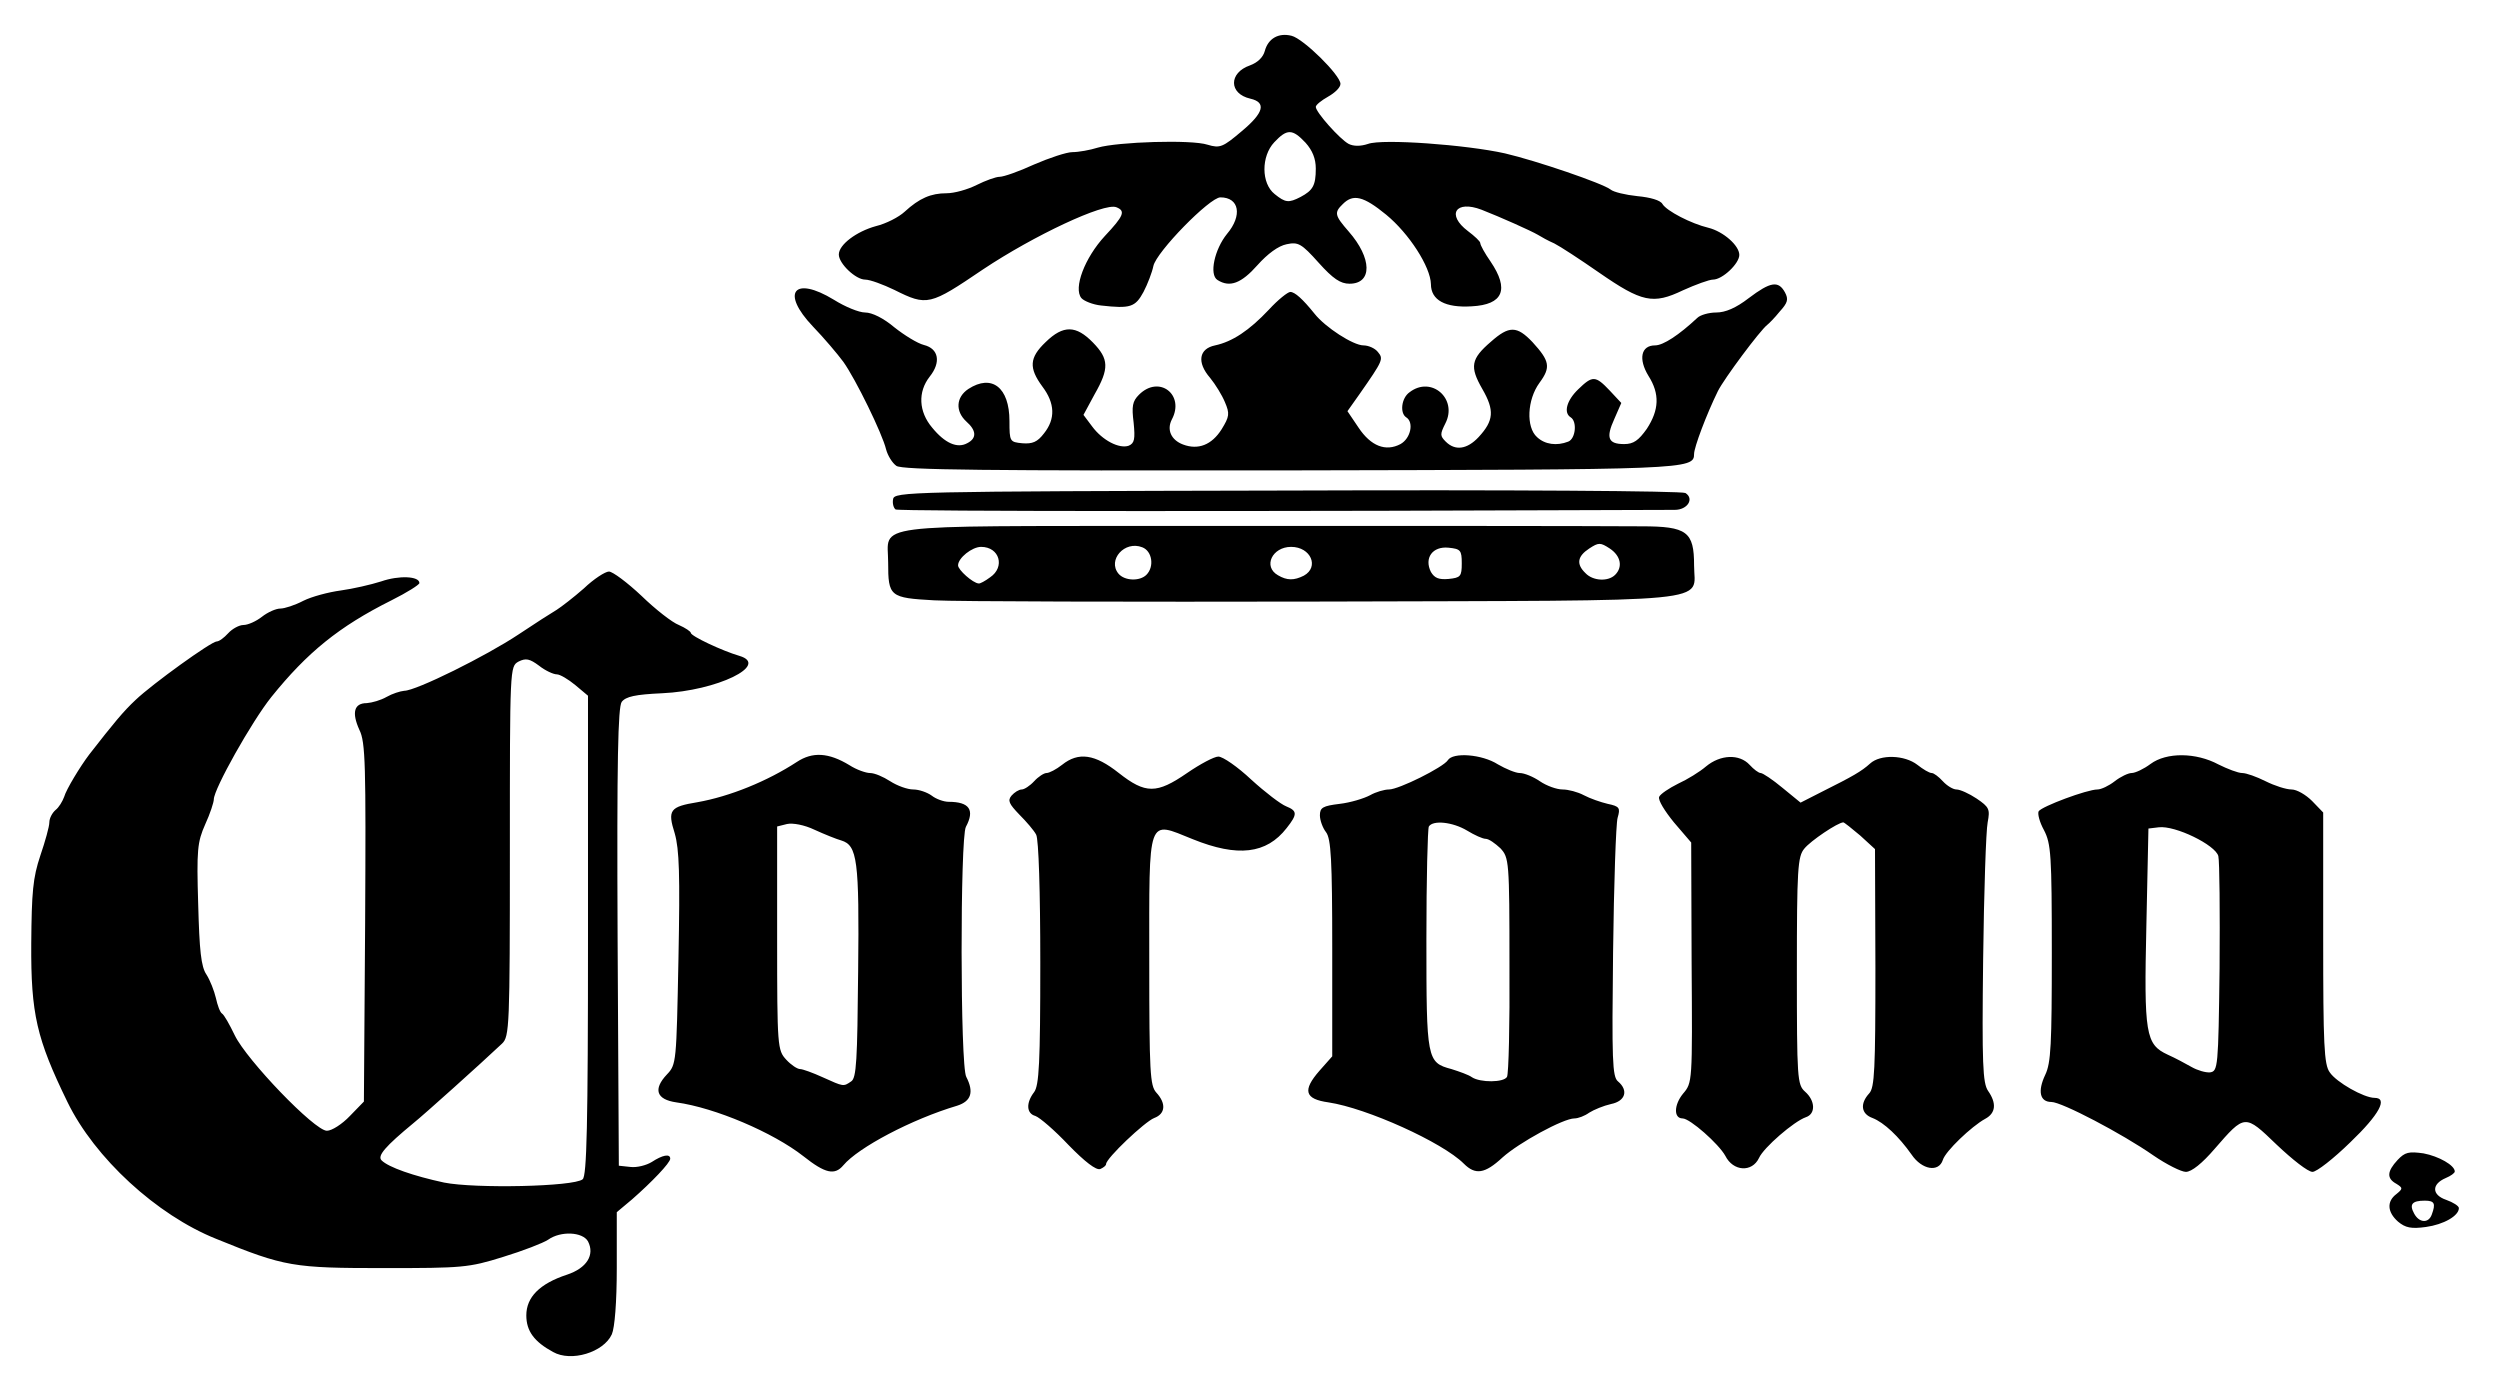
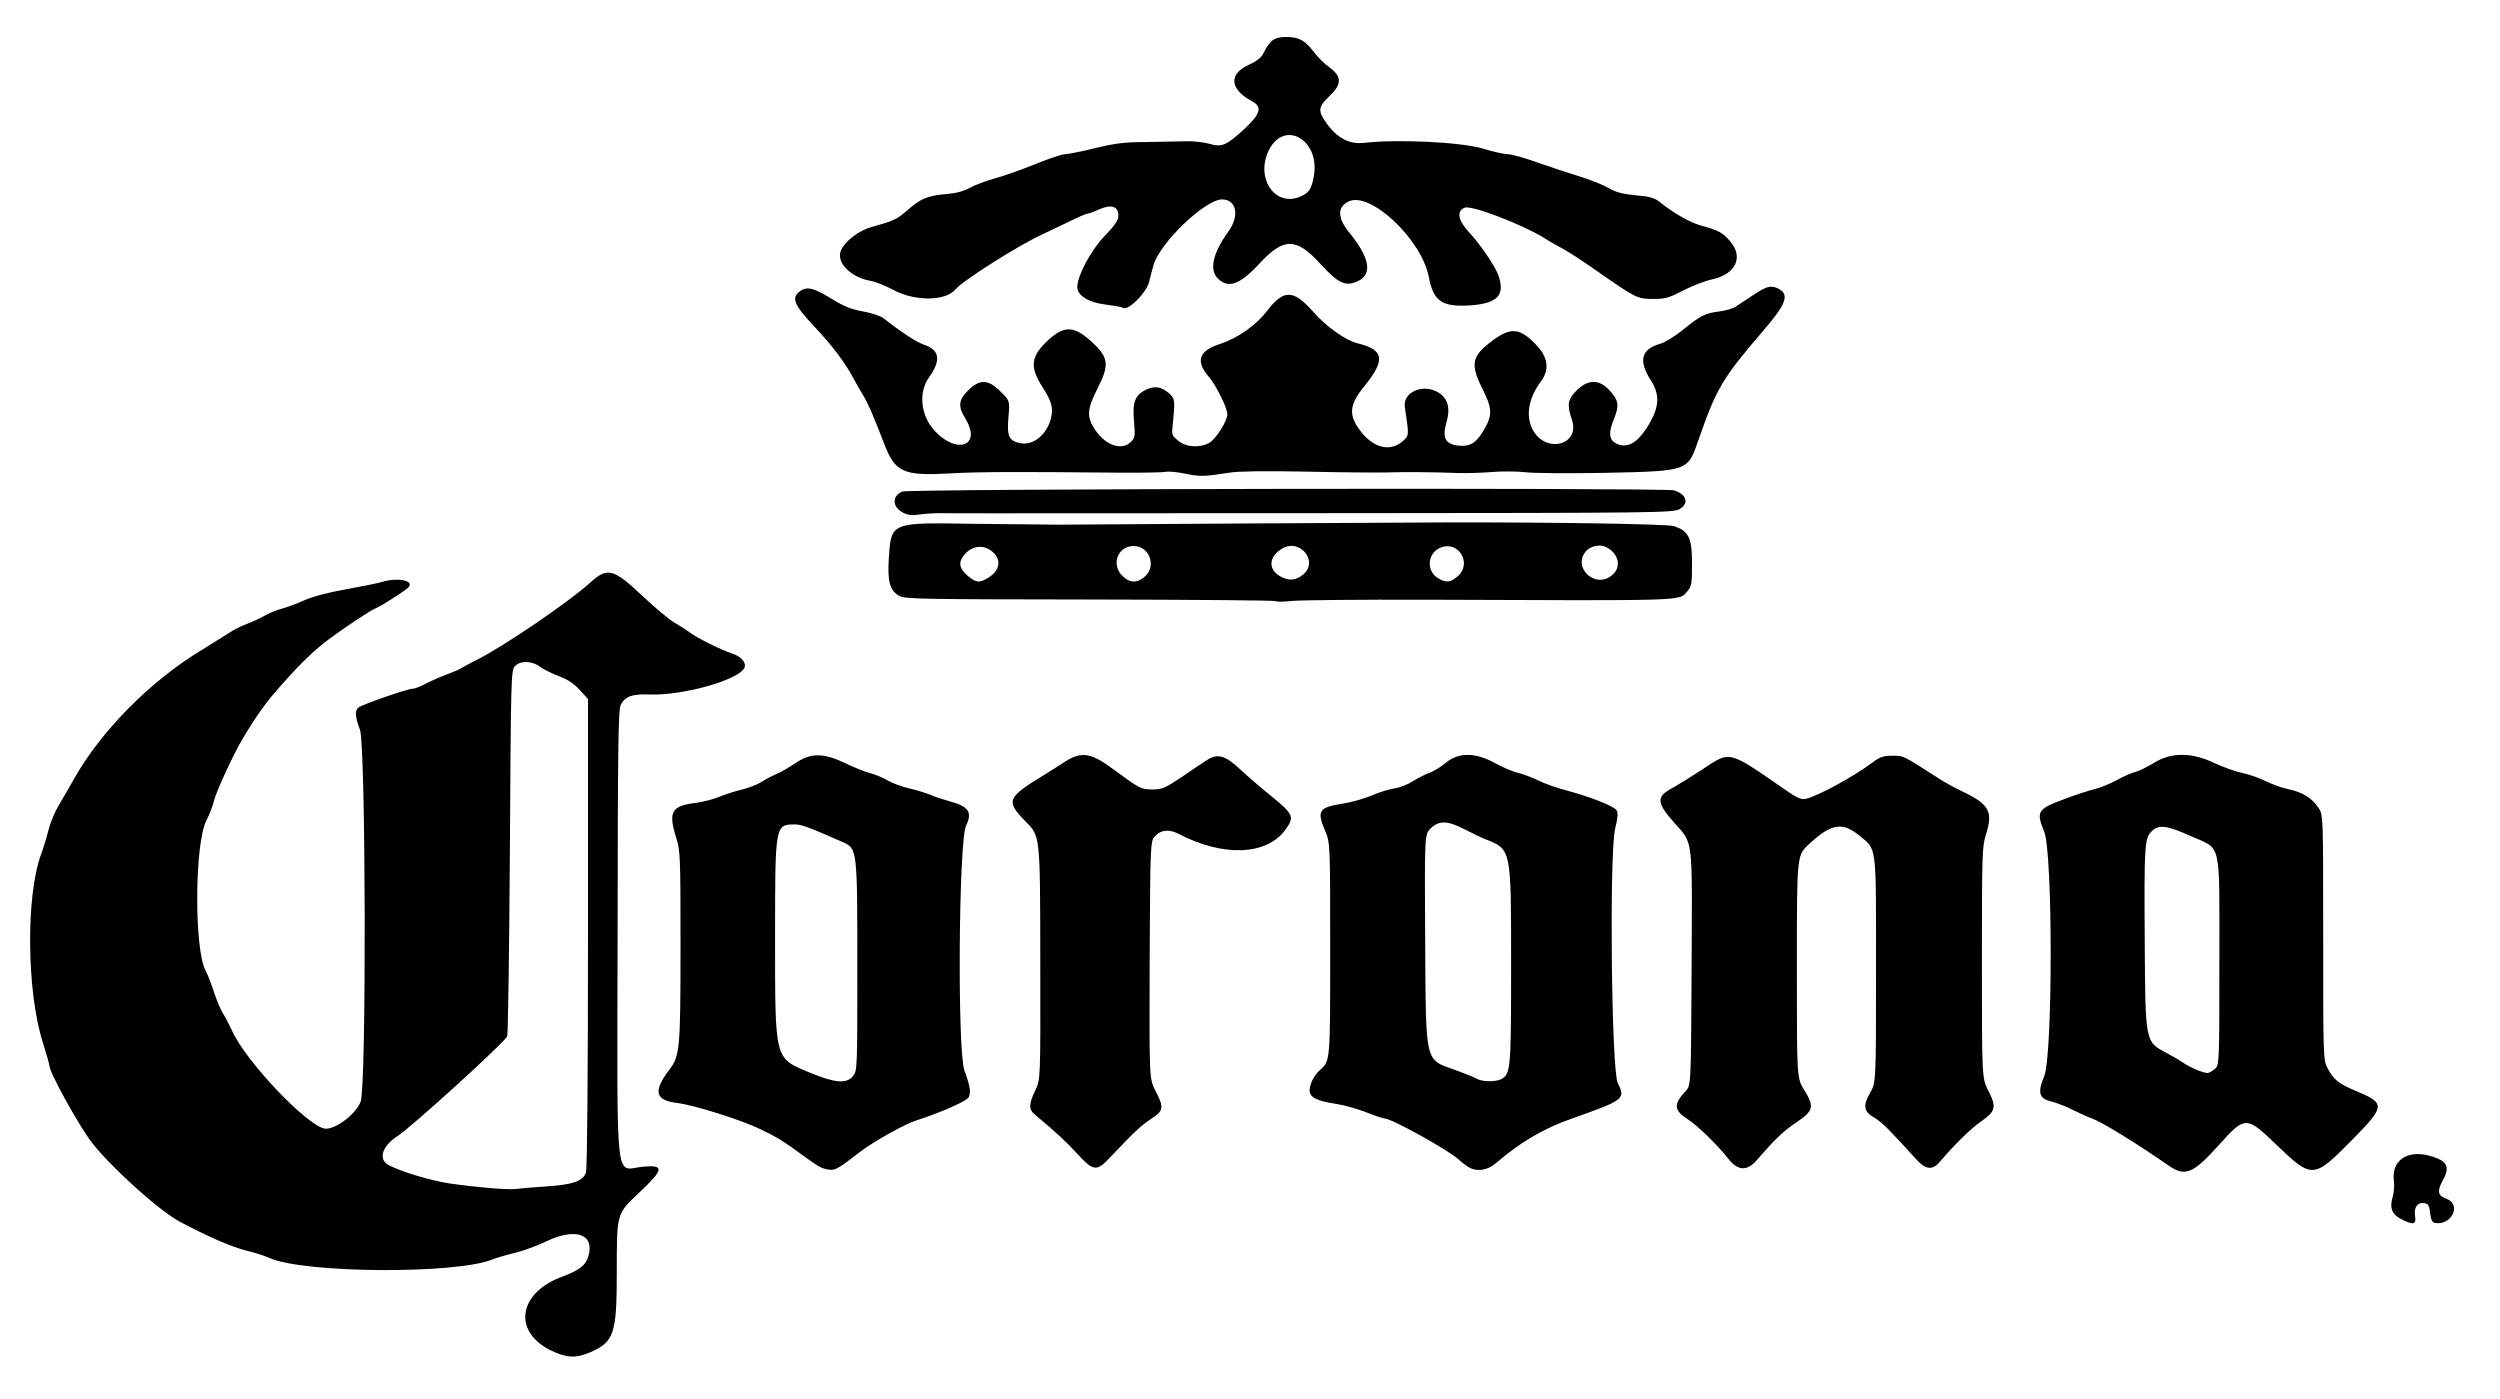
- <svg xmlns="http://www.w3.org/2000/svg" viewBox="0 0 608 340">
-   <path fill="currentColor" fill-rule="evenodd" d="M134.5,328.8C129.9,326.3 128.0,323.7 128.0,319.9C128.0,315.5 131.2,312.2 137.9,310.0C142.7,308.4 144.7,305.2 143.0,301.9C141.7,299.6 136.4,299.3 133.3,301.5C132.1,302.3 127.2,304.2 122.3,305.7C114.0,308.3 112.4,308.4 93.5,308.4C71.3,308.4 69.3,308.1 52.6,301.3C38.1,295.5 23.0,281.6 16.4,268.0C8.9,252.6 7.5,246.6 7.6,229.5C7.7,216.9 8.0,213.5 9.8,208.1C11.0,204.6 12.0,201.0 12.0,200.0C12.0,199.0 12.7,197.7 13.5,197.0C14.3,196.4 15.2,194.9 15.6,193.8C16.1,192.0 19.5,186.4 21.7,183.5C27.7,175.8 30.0,173.0 33.0,170.2C37.1,166.3 51.4,156.0 52.7,156.0C53.3,156.0 54.5,155.1 55.5,154.0C56.5,152.9 58.2,152.0 59.2,152.0C60.3,152.0 62.3,151.1 63.7,150.0C65.1,148.9 67.1,148.0 68.2,148.0C69.2,148.0 71.7,147.2 73.8,146.1C75.8,145.1 79.9,144.0 82.9,143.6C85.8,143.2 90.2,142.2 92.7,141.4C97.0,139.9 102.0,140.1 102.0,141.8C102.0,142.2 99.0,144.1 95.2,146.0C82.4,152.4 74.7,158.7 66.0,169.5C61.2,175.5 52.0,191.9 52.0,194.4C52.0,195.1 51.1,197.9 49.9,200.5C48.0,204.8 47.8,206.7 48.2,219.9C48.5,231.2 48.9,235.1 50.2,237.0C51.1,238.4 52.1,241.0 52.5,242.7C52.9,244.5 53.5,246.2 54.0,246.5C54.5,246.8 55.8,249.1 57.1,251.8C60.0,257.8 76.5,275.0 79.5,275.0C80.7,275.0 83.2,273.4 85.1,271.4L88.5,267.9L88.8,224.4C89.0,185.8 88.9,180.5 87.4,177.5C85.5,173.3 86.1,171.0 89.2,171.0C90.5,170.9 92.6,170.3 94.0,169.5C95.4,168.7 97.3,168.1 98.3,168.0C101.2,168.0 118.3,159.5 126.1,154.3C130.0,151.7 134.2,149.0 135.4,148.3C136.5,147.6 139.5,145.3 142.0,143.1C144.4,140.8 147.2,139.0 148.1,139.0C149.0,139.0 152.6,141.7 156.0,144.9C159.4,148.2 163.5,151.4 165.1,152.0C166.7,152.7 168.0,153.6 168.0,153.9C168.0,154.7 175.7,158.3 179.8,159.5C187.3,161.7 174.4,168.0 161.0,168.6C154.5,168.9 152.2,169.4 151.2,170.7C150.3,172.0 150.0,184.6 150.2,228.0L150.5,283.5L153.3,283.8C154.9,284.0 157.2,283.4 158.5,282.6C161.1,280.9 163.0,280.5 163.0,281.8C163.0,282.8 158.5,287.5 153.7,291.7L150.0,294.8L150.0,308.4C150.0,316.7 149.5,322.9 148.8,324.5C146.8,328.9 138.9,331.3 134.5,328.8ZM583.2,297.1C580.6,294.8 580.4,292.2 582.8,290.4C584.4,289.1 584.4,288.9 582.8,287.9C580.4,286.6 580.5,284.9 583.1,282.1C584.9,280.2 585.8,280.0 589.4,280.5C593.1,281.2 597.0,283.4 597.0,284.9C597.0,285.3 596.0,286.0 594.8,286.5C591.3,288.0 591.4,290.6 594.9,291.8C596.6,292.4 598.0,293.3 598.0,293.8C598.0,295.7 594.3,297.8 590.0,298.4C586.4,298.9 585.0,298.6 583.2,297.1ZM591.4,295.4C592.4,292.7 592.1,292.0 589.7,292.0C586.6,292.0 585.9,292.9 587.1,295.1C588.3,297.4 590.6,297.6 591.4,295.4ZM141.7,286.8C142.7,286.0 143.0,274.0 143.0,227.5L143.0,169.2L139.9,166.6C138.2,165.2 136.2,164.0 135.4,164.0C134.6,164.0 132.6,163.1 131.1,161.9C128.8,160.2 127.9,160.0 126.1,160.9C124.0,162.1 124.0,162.2 124.0,207.0C124.0,249.6 123.9,252.1 122.1,253.8C116.8,258.8 103.1,271.1 100.6,273.1C93.7,278.8 91.7,281.1 92.8,282.2C94.5,283.9 100.6,286.0 108.0,287.6C115.5,289.1 139.6,288.6 141.7,286.8ZM195.4,281.2C188.0,275.4 173.9,269.4 164.5,268.1C159.6,267.4 158.8,264.9 162.2,261.3C164.5,258.9 164.5,258.4 165.0,233.2C165.4,212.6 165.2,206.6 164.1,202.7C162.3,197.0 162.9,196.2 169.6,195.1C177.5,193.7 186.6,190.0 193.8,185.3C197.6,182.8 201.5,183.0 206.6,186.1C208.3,187.2 210.6,188.0 211.6,188.0C212.7,188.0 214.8,188.9 216.5,190.0C218.2,191.1 220.7,192.0 222.1,192.0C223.5,192.0 225.5,192.7 226.6,193.5C227.6,194.3 229.5,195.0 230.7,195.0C235.8,195.0 237.1,197.0 234.9,201.1C233.5,203.8 233.5,259.3 235.0,261.9C236.9,265.6 236.2,267.8 232.8,268.9C221.7,272.2 208.7,279.1 205.1,283.4C203.0,285.9 200.7,285.4 195.4,281.2ZM259.9,278.5C256.5,274.9 252.9,271.8 251.8,271.4C249.6,270.8 249.5,268.2 251.5,265.6C252.7,264.0 253.0,258.5 253.0,234.2C253.0,216.8 252.6,204.1 252.0,203.0C251.5,202.0 249.6,199.8 247.9,198.1C245.4,195.5 245.0,194.7 246.0,193.5C246.7,192.7 247.8,192.0 248.5,192.0C249.1,192.0 250.5,191.1 251.5,190.0C252.5,188.9 253.9,188.0 254.5,188.0C255.2,188.0 256.9,187.1 258.3,186.0C262.3,182.8 266.3,183.4 272.1,188.0C278.6,193.1 281.3,193.1 288.7,188.0C291.9,185.8 295.3,184.0 296.3,184.0C297.4,184.0 301.0,186.5 304.3,189.6C307.7,192.7 311.5,195.6 312.8,196.1C315.5,197.2 315.6,198.0 312.9,201.4C308.0,207.7 301.0,208.5 290.1,204.1C278.9,199.6 279.5,198.0 279.5,233.8C279.5,261.0 279.7,264.0 281.2,265.7C283.7,268.4 283.4,270.9 280.7,271.9C278.4,272.8 269.0,281.7 269.0,283.1C269.0,283.5 268.3,284.0 267.6,284.3C266.6,284.7 263.8,282.5 259.9,278.5ZM356.0,283.0C350.8,277.8 332.4,269.5 323.1,268.1C317.3,267.3 316.7,265.2 320.9,260.4L324.0,256.9L324.0,230.7C324.0,209.1 323.7,204.0 322.5,202.4C321.7,201.4 321.0,199.5 321.0,198.3C321.0,196.4 321.7,196.0 325.8,195.5C328.4,195.2 331.7,194.2 333.2,193.4C334.6,192.6 336.7,192.0 337.8,192.0C340.2,192.0 351.0,186.6 352.1,184.9C353.3,182.9 360.4,183.4 364.3,185.9C366.2,187.0 368.6,188.0 369.6,188.0C370.7,188.0 372.9,188.9 374.5,190.0C376.1,191.1 378.6,192.0 380.0,192.0C381.4,192.0 383.7,192.6 385.2,193.4C386.7,194.2 389.3,195.1 391.0,195.5C393.9,196.1 394.1,196.5 393.4,198.9C393.0,200.3 392.5,215.0 392.3,231.6C392.0,257.7 392.1,261.9 393.5,263.0C396.1,265.2 395.3,267.8 391.8,268.5C390.0,268.9 387.6,269.9 386.5,270.6C385.4,271.4 383.8,272.0 382.9,272.0C380.2,272.0 369.4,277.9 365.4,281.5C361.1,285.5 358.8,285.8 356.0,283.0ZM523.7,281.0C516.1,275.7 501.4,268.0 498.9,268.0C496.1,268.0 495.5,265.4 497.4,261.4C498.8,258.5 499.0,254.0 499.0,231.7C499.0,207.8 498.8,205.2 497.1,201.9C496.0,199.9 495.5,197.9 495.8,197.3C496.6,196.1 507.6,192.0 510.1,192.0C511.0,192.0 512.9,191.1 514.3,190.0C515.7,188.9 517.6,188.0 518.4,188.0C519.3,188.0 521.4,187.0 523.0,185.8C526.9,182.9 534.1,183.0 539.5,185.9C541.7,187.0 544.3,188.0 545.3,188.0C546.3,188.0 548.8,188.9 551.0,190.0C553.2,191.1 556.0,192.0 557.3,192.0C558.6,192.0 560.8,193.3 562.3,194.8L565.0,197.6L565.0,228.1C565.0,254.1 565.2,258.9 566.6,260.8C568.2,263.2 574.9,267.0 577.5,267.0C580.8,267.0 578.7,271.0 571.6,277.8C567.5,281.8 563.4,285.0 562.4,285.0C561.3,285.0 557.5,282.0 553.7,278.4C545.9,270.9 546.0,270.9 538.6,279.4C535.6,282.9 533.0,285.0 531.6,285.0C530.5,285.0 526.9,283.2 523.7,281.0ZM419.6,281.1C418.0,278.2 411.0,272.0 409.2,272.0C407.0,272.0 407.1,268.7 409.3,266.0C411.6,263.3 411.6,263.3 411.4,234.1L411.3,204.9L407.1,200.0C404.9,197.3 403.2,194.6 403.5,193.8C403.8,193.1 405.9,191.7 408.1,190.6C410.3,189.6 413.4,187.7 414.9,186.4C418.4,183.5 423.0,183.3 425.5,186.0C426.5,187.1 427.7,188.0 428.2,188.0C428.7,188.0 431.1,189.6 433.5,191.6L437.9,195.2L443.2,192.5C450.6,188.8 452.7,187.6 454.8,185.7C457.3,183.4 463.2,183.6 466.3,186.0C467.7,187.1 469.2,188.0 469.8,188.0C470.3,188.0 471.5,188.9 472.5,190.0C473.5,191.1 475.0,192.0 475.8,192.0C476.7,192.0 478.9,193.0 480.7,194.2C483.8,196.3 484.0,196.8 483.4,200.0C483.0,201.9 482.5,216.9 482.3,233.3C482.0,258.8 482.2,263.4 483.5,265.3C485.6,268.3 485.4,270.7 482.8,272.1C479.5,273.9 473.1,280.0 472.5,282.1C471.5,285.2 467.4,284.5 464.9,280.8C461.8,276.4 458.2,273.0 455.4,271.9C452.6,270.9 452.3,268.4 454.6,265.9C455.9,264.5 456.1,260.1 456.1,235.4L456.0,206.5L452.4,203.2C450.4,201.5 448.5,200.0 448.3,200.0C447.0,200.0 440.3,204.5 438.8,206.4C437.2,208.3 437.0,211.4 437.0,236.1C437.0,262.4 437.1,263.8 439.0,265.5C441.5,267.7 441.6,270.9 439.2,271.7C436.3,272.7 428.9,279.1 427.8,281.6C426.1,285.2 421.5,284.9 419.6,281.1ZM207.0,263.0C208.3,262.2 208.5,257.9 208.7,236.3C209.0,209.1 208.5,205.6 204.6,204.4C203.5,204.1 200.5,202.9 198.1,201.8C195.6,200.6 192.8,200.1 191.4,200.4L189.0,201.0L189.0,228.2C189.0,254.7 189.1,255.4 191.2,257.7C192.4,259.0 193.9,260.0 194.6,260.0C195.2,260.0 197.7,260.9 200.1,262.0C205.2,264.3 205.1,264.3 207.0,263.0ZM366.5,261.9C366.9,261.3 367.2,249.1 367.1,234.8C367.1,209.3 367.0,208.6 364.9,206.3C363.6,205.1 362.1,204.0 361.3,204.0C360.6,204.0 358.6,203.1 356.8,202.0C353.3,199.9 348.5,199.4 347.5,201.0C347.2,201.5 346.9,213.9 346.9,228.4C346.9,257.7 347.0,258.4 353.0,260.0C354.9,260.6 357.2,261.4 358.0,262.0C360.0,263.3 365.7,263.3 366.5,261.9ZM539.8,235.5C539.9,221.8 539.8,209.5 539.5,208.2C538.8,205.5 529.0,200.7 525.0,201.2L522.5,201.5L522.0,225.0C521.4,251.5 521.8,254.0 527.2,256.5C529.0,257.3 531.6,258.7 533.0,259.5C534.4,260.3 536.4,260.9 537.5,260.8C539.4,260.5 539.5,259.6 539.8,235.5ZM227.2,146.0C216.4,145.4 216.0,145.1 216.0,136.8C216.0,127.2 210.0,128.0 284.8,127.9C349.2,127.9 381.8,127.9 399.2,128.0C410.3,128.0 412.0,129.3 412.0,137.5C412.0,146.8 419.5,146.0 321.9,146.3C274.9,146.4 232.3,146.3 227.2,146.0ZM240.8,140.4C244.5,137.9 243.1,133.0 238.6,133.0C236.4,133.0 233.0,135.7 233.0,137.5C233.0,138.6 236.6,141.8 238.0,141.9C238.3,142.0 239.6,141.3 240.8,140.4ZM278.8,139.8C280.8,137.8 280.2,134.0 277.8,133.1C273.5,131.4 269.3,136.2 272.0,139.5C273.5,141.3 277.2,141.4 278.8,139.8ZM317.1,140.0C320.9,137.9 318.8,133.0 314.0,133.0C309.4,133.0 307.1,137.8 310.8,139.9C313.0,141.2 314.7,141.2 317.1,140.0ZM355.5,137.0C355.5,133.8 355.2,133.5 352.3,133.2C348.4,132.8 346.3,135.7 348.0,139.1C348.9,140.6 349.9,141.0 352.3,140.8C355.2,140.5 355.5,140.2 355.5,137.0ZM392.8,139.8C394.7,137.9 394.2,135.2 391.5,133.4C389.2,131.9 388.8,131.9 386.5,133.4C383.6,135.3 383.3,137.2 385.6,139.4C387.4,141.3 391.1,141.5 392.8,139.8ZM217.8,123.9C217.3,123.5 217.0,122.4 217.2,121.4C217.5,119.6 220.5,119.5 313.0,119.3C367.3,119.1 409.1,119.4 409.9,119.9C412.1,121.3 410.4,124.0 407.3,124.0C310.0,124.4 218.6,124.4 217.8,123.9ZM218.0,113.3C217.0,112.6 215.9,110.8 215.5,109.3C214.6,105.5 208.1,92.2 205.1,88.0C203.7,86.1 200.4,82.2 197.7,79.4C189.8,71.1 193.1,67.0 202.8,72.9C205.5,74.6 208.9,76.0 210.4,76.0C212.1,76.0 214.9,77.4 217.5,79.6C219.9,81.5 223.1,83.5 224.7,83.9C228.3,84.8 228.9,88.1 226.1,91.6C223.2,95.3 223.4,100.1 226.7,104.0C229.8,107.8 232.8,109.1 235.2,107.8C237.6,106.6 237.5,104.7 235.0,102.5C232.3,100.0 232.5,96.6 235.5,94.6C241.2,90.9 245.5,94.2 245.5,102.4C245.5,107.4 245.6,107.5 248.6,107.8C251.1,108.0 252.3,107.5 253.9,105.4C256.7,101.9 256.6,98.1 253.5,94.0C250.2,89.5 250.3,87.0 254.3,83.2C258.6,79.0 261.7,79.1 265.8,83.3C269.7,87.3 269.8,89.6 266.2,95.9L263.5,100.9L265.6,103.7C268.1,107.1 272.2,109.2 274.5,108.4C275.9,107.8 276.1,106.8 275.7,102.8C275.2,98.8 275.4,97.6 277.0,96.0C281.9,91.1 288.2,96.0 285.0,102.0C283.7,104.5 284.8,107.0 287.7,108.1C291.4,109.5 294.7,108.2 297.1,104.4C299.0,101.3 299.1,100.6 297.9,97.8C297.2,96.1 295.6,93.5 294.3,91.9C291.0,88.1 291.6,84.8 295.5,84.0C299.7,83.1 303.8,80.4 308.6,75.3C310.8,72.9 313.2,71.0 313.8,71.0C314.9,71.0 316.8,72.7 319.7,76.3C322.3,79.6 329.1,84.0 331.6,84.0C332.8,84.0 334.4,84.7 335.1,85.6C336.5,87.3 336.4,87.6 330.6,95.9L327.7,100.0L330.4,104.0C333.4,108.5 337.0,109.9 340.6,108.0C343.1,106.6 343.9,102.7 342.0,101.5C340.4,100.5 340.8,96.8 342.8,95.4C348.1,91.3 354.6,97.0 351.5,103.0C350.2,105.6 350.2,106.0 351.6,107.4C353.9,109.7 356.8,109.3 359.6,106.3C363.3,102.3 363.5,99.8 360.5,94.6C357.4,89.2 357.7,87.3 362.6,83.1C367.0,79.2 368.9,79.2 372.7,83.2C376.9,87.8 377.2,89.3 374.4,93.1C371.4,97.2 371.1,103.9 373.8,106.3C375.7,108.1 378.6,108.5 381.4,107.4C383.2,106.7 383.6,102.5 382.0,101.5C380.2,100.4 381.0,97.4 383.8,94.7C387.3,91.3 388.0,91.3 391.5,95.0L394.3,98.0L392.6,101.9C390.5,106.5 391.1,108.0 395.0,108.0C397.3,108.0 398.5,107.1 400.5,104.3C403.5,99.7 403.7,95.8 400.9,91.4C398.4,87.3 399.1,84.0 402.5,84.0C404.5,84.0 408.3,81.5 412.8,77.3C413.5,76.6 415.6,76.0 417.4,76.0C419.6,76.0 422.2,74.9 425.3,72.5C430.6,68.5 432.5,68.2 434.1,71.1C435.0,72.8 434.8,73.6 432.8,75.8C431.6,77.3 430.2,78.7 429.8,79.0C428.0,80.4 419.3,92.1 417.8,95.1C415.0,100.8 412.0,108.8 412.0,110.4C412.0,114.2 410.3,114.2 313.7,114.4C239.7,114.5 219.4,114.3 218.0,113.3ZM267.8,74.3C265.8,74.1 263.6,73.2 263.0,72.5C261.0,70.1 263.8,62.7 268.7,57.4C273.3,52.5 273.8,51.3 271.5,50.4C268.6,49.2 251.4,57.3 239.1,65.5C226.1,74.3 225.5,74.5 217.5,70.5C214.8,69.2 211.6,68.0 210.4,68.0C208.1,68.0 204.0,64.1 204.0,61.9C204.0,59.5 208.3,56.3 213.0,55.0C215.5,54.4 218.6,52.8 220.0,51.5C223.6,48.2 226.4,47.0 230.2,47.0C232.1,47.0 235.3,46.1 237.5,45.0C239.7,43.9 242.2,43.0 243.1,43.0C244.1,43.0 247.8,41.7 251.5,40.0C255.2,38.4 259.4,37.0 260.8,37.0C262.3,37.0 265.1,36.5 267.0,35.9C271.8,34.5 289.8,33.9 293.7,35.2C296.7,36.1 297.4,35.8 302.0,31.9C307.4,27.4 308.0,24.9 304.1,24.0C298.8,22.8 298.8,17.7 304.0,15.9C305.9,15.2 307.2,13.9 307.6,12.4C308.4,9.4 310.9,7.9 314.1,8.7C317.0,9.4 326.0,18.3 326.0,20.4C326.0,21.3 324.6,22.6 323.0,23.5C321.4,24.4 320.0,25.5 320.0,26.0C320.0,27.3 325.9,33.9 328.0,35.0C329.2,35.6 330.9,35.6 332.7,35.0C336.2,33.7 356.6,35.2 366.0,37.3C373.7,39.1 389.8,44.6 391.7,46.1C392.4,46.7 395.3,47.4 398.2,47.7C401.4,48.0 403.8,48.7 404.3,49.6C405.3,51.3 411.3,54.4 415.5,55.4C419.1,56.3 423.0,59.7 423.0,62.0C423.0,64.1 418.9,68.0 416.6,68.0C415.7,68.0 412.4,69.2 409.3,70.6C402.0,74.1 399.3,73.5 388.9,66.3C384.3,63.1 379.4,59.9 378.0,59.2C376.6,58.6 374.8,57.6 374.0,57.1C372.3,56.1 364.9,52.8 360.3,51.0C354.0,48.6 351.7,52.2 357.0,56.2C358.6,57.4 360.0,58.7 360.0,59.1C360.0,59.6 361.1,61.6 362.5,63.6C367.1,70.4 365.6,74.1 357.9,74.5C351.5,74.9 348.0,73.0 348.0,69.1C347.9,64.9 342.7,56.8 337.1,52.2C331.6,47.7 329.1,47.1 326.6,49.6C324.4,51.7 324.6,52.4 328.0,56.3C333.7,62.8 333.8,69.0 328.2,69.0C326.0,69.0 324.2,67.8 320.7,63.9C316.5,59.2 315.7,58.8 312.9,59.4C310.9,59.8 308.3,61.7 305.8,64.5C301.9,68.9 299.1,70.0 296.1,68.1C294.0,66.8 295.4,60.6 298.4,56.9C302.2,52.4 301.4,48.0 296.8,48.0C294.2,48.0 281.2,61.3 280.5,64.7C280.2,66.2 279.1,69.1 278.1,71.0C276.1,74.7 274.9,75.1 267.8,74.3ZM316.3,47.9C319.3,46.3 320.0,45.1 320.0,41.0C320.0,38.6 319.2,36.6 317.5,34.7C314.3,31.3 313.0,31.3 309.9,34.6C306.7,38.0 306.7,44.6 310.0,47.2C312.6,49.3 313.4,49.4 316.3,47.9Z" />
+ <svg xmlns="http://www.w3.org/2000/svg" viewBox="0 0 1216 680">
+   <path fill="currentColor" fill-rule="evenodd" d="M268.5,657.1C249.3,648.1 251.8,629.1 273.1,621.1C281.5,618.0 284.6,615.7 286.0,611.6C289.7,600.4 280.2,596.8 265.5,603.9C261.1,606.0 254.1,608.6 250.0,609.5C245.9,610.5 241.2,611.9 239.5,612.6C221.9,619.8 148.2,619.4 131.1,611.9C128.7,610.8 123.3,609.1 119.1,608.1C112.2,606.3 100.5,601.2 87.4,594.2C77.3,588.8 53.6,567.4 44.5,555.5C38.1,547.1 24.0,521.5 24.0,518.3C24.0,517.6 22.6,512.7 20.9,507.3C13.0,482.7 12.5,436.0 19.9,415.8C21.0,412.9 22.6,407.6 23.5,404.0C24.4,400.4 26.6,395.0 28.4,392.0C30.2,389.0 33.7,383.0 36.1,378.7C49.1,355.6 73.3,331.1 97.9,316.3C102.6,313.4 108.5,309.7 111.0,308.1C113.5,306.4 117.5,304.4 120.0,303.5C122.4,302.6 126.2,300.9 128.5,299.6C130.7,298.3 134.5,296.7 137.0,296.1C139.5,295.4 144.4,293.6 148.0,292.0C152.0,290.2 159.8,288.1 168.5,286.6C176.2,285.2 184.1,283.6 186.0,283.0C194.2,280.6 202.4,282.7 198.2,286.1C195.2,288.6 185.0,295.0 182.5,296.0C180.3,296.8 168.5,304.6 160.0,310.9C153.6,315.6 146.3,322.5 137.4,332.6C129.5,341.4 125.4,347.1 118.2,359.0C113.8,366.3 105.3,384.7 104.1,389.4C103.5,392.1 101.7,396.5 100.3,399.3C94.7,410.4 94.4,461.1 99.9,471.9C101.0,473.9 102.9,478.8 104.1,482.6C105.3,486.4 107.3,491.1 108.5,493.0C109.7,494.9 111.6,498.6 112.8,501.2C119.5,516.4 150.7,549.0 158.5,549.0C163.8,549.0 173.0,541.9 175.4,535.9C178.3,528.8 177.9,362.5 175.1,355.0C172.7,348.6 172.5,345.7 174.4,344.1C176.1,342.7 198.2,335.0 200.7,335.0C201.7,335.0 204.6,333.9 207.2,332.5C209.8,331.1 214.5,329.1 217.7,327.9C220.9,326.7 224.0,325.4 224.5,324.9C225.1,324.5 228.5,322.7 232.0,320.9C244.4,314.8 277.0,292.6 287.2,283.3C295.4,275.8 298.4,276.6 312.1,289.5C318.2,295.3 325.3,301.2 327.8,302.7C330.4,304.2 333.9,306.4 335.6,307.7C339.2,310.4 350.9,316.2 356.2,317.9C360.7,319.4 363.3,322.6 362.0,325.0C358.8,330.9 332.0,338.4 315.9,337.8C307.4,337.5 304.0,338.7 301.9,342.9C300.7,345.0 300.5,364.7 300.4,454.4C300.2,580.8 298.9,568.8 312.6,567.5C323.3,566.5 323.0,568.7 311.0,580.0C299.8,590.6 300.0,589.8 300.0,619.0C300.0,649.0 298.7,652.8 286.7,657.9C280.1,660.7 275.6,660.5 268.5,657.1ZM1167.8,592.9C1163.4,590.6 1162.2,587.5 1163.8,582.2C1164.4,580.1 1164.7,576.7 1164.4,574.5C1162.9,563.2 1172.8,558.1 1185.7,563.5C1190.6,565.6 1191.3,568.5 1188.2,574.1C1185.3,579.4 1185.7,581.6 1190.0,583.1C1197.5,585.8 1192.4,596.4 1184.3,594.8C1183.0,594.6 1182.4,593.3 1182.0,590.0C1181.6,586.2 1181.1,585.4 1179.1,585.2C1175.8,584.7 1174.0,587.3 1174.7,591.6C1175.4,595.7 1173.6,596.0 1167.8,592.9ZM265.5,577.1C278.7,576.2 283.4,574.6 285.0,570.4C285.6,568.8 286.0,524.1 286.0,453.9L286.0,340.0L281.9,335.5C279.0,332.4 276.0,330.4 271.9,328.9C268.7,327.7 264.6,325.7 262.8,324.4C258.7,321.3 253.0,321.2 250.4,324.1C248.6,326.1 248.5,329.5 248.0,414.4C247.7,462.8 247.1,503.2 246.7,504.1C245.0,507.4 200.1,548.3 193.2,552.7C185.7,557.6 183.8,564.0 189.2,566.8C195.7,570.1 209.4,574.2 218.5,575.6C231.6,577.5 247.8,578.9 251.0,578.3C252.3,578.1 258.8,577.5 265.5,577.1ZM1054.9,567.0C1039.0,555.9 1022.4,545.8 1017.5,544.0C1015.9,543.5 1011.8,541.6 1008.5,540.0C1005.2,538.3 1000.6,536.5 998.2,535.9C991.8,534.4 990.9,531.7 994.3,523.5C998.5,513.2 998.5,414.7 994.3,404.5C990.3,394.8 991.0,393.6 1003.5,388.9C1009.0,386.8 1015.7,384.6 1018.5,383.9C1021.2,383.3 1026.2,381.3 1029.5,379.5C1032.8,377.7 1036.8,375.9 1038.5,375.5C1040.1,375.2 1044.1,373.2 1047.4,371.2C1056.1,365.8 1065.9,365.8 1077.2,371.2C1081.5,373.2 1087.4,375.3 1090.4,375.9C1093.4,376.5 1098.5,378.2 1101.7,379.8C1104.9,381.4 1110.1,383.3 1113.2,383.9C1119.9,385.3 1124.6,388.2 1127.7,392.9C1130.0,396.3 1130.0,396.3 1130.0,455.9C1130.0,514.2 1130.0,515.6 1132.1,519.5C1134.9,525.0 1137.6,527.2 1145.6,530.5C1160.3,536.6 1160.3,537.9 1144.8,553.7C1125.1,573.7 1124.9,573.7 1106.8,556.4C1092.7,542.8 1091.9,542.8 1079.4,556.8C1066.7,570.9 1062.9,572.5 1054.9,567.0ZM399.0,567.7C397.6,567.0 394.2,564.7 391.5,562.7C381.3,555.2 378.3,553.3 370.0,549.3C360.8,544.8 337.7,537.5 329.4,536.5C318.6,535.2 317.6,530.8 325.5,520.4C330.7,513.6 331.0,510.4 331.0,460.0C331.0,417.1 330.9,413.8 329.0,407.8C324.9,394.8 326.5,392.0 338.5,390.5C341.8,390.1 347.0,388.8 350.0,387.5C353.0,386.3 358.0,384.7 361.0,384.0C364.0,383.3 368.1,381.7 370.1,380.5C372.1,379.2 375.5,377.4 377.6,376.5C379.8,375.6 383.9,373.2 386.9,371.2C394.3,366.1 400.5,366.1 411.1,371.2C415.2,373.2 420.5,375.3 423.0,376.0C425.5,376.6 429.4,378.2 431.7,379.6C434.0,380.9 438.7,382.7 442.3,383.5C445.8,384.3 450.4,385.7 452.6,386.6C454.7,387.6 459.2,389.0 462.4,389.9C471.2,392.3 473.0,395.1 469.9,401.6C466.3,409.1 465.6,511.2 469.1,520.7C471.9,528.4 472.4,531.4 471.1,533.8C470.2,535.6 457.2,541.3 445.9,544.9C440.1,546.7 425.0,555.2 418.7,560.0C408.2,568.1 406.7,569.0 404.1,569.0C402.7,569.0 400.4,568.4 399.0,567.7ZM714.5,567.8C713.4,567.2 711.1,565.5 709.5,564.0C704.4,559.3 676.8,544.0 673.4,544.0C672.7,544.0 668.7,542.7 664.5,541.0C660.4,539.4 653.7,537.5 649.7,536.9C640.4,535.5 637.0,533.7 637.0,530.4C637.0,527.3 639.1,523.1 642.0,520.5C647.1,515.9 647.0,516.7 647.0,461.5C647.0,409.9 647.0,409.9 644.5,404.0C640.4,394.4 641.5,392.7 653.0,390.9C657.1,390.3 663.4,388.5 667.0,387.0C670.6,385.4 675.6,383.9 678.2,383.5C680.9,383.1 684.9,381.5 687.2,380.0C689.6,378.5 693.2,376.6 695.3,375.9C697.5,375.1 701.0,372.9 703.3,371.0C709.3,365.9 717.6,365.9 727.0,371.1C730.6,373.1 735.7,375.3 738.4,375.9C741.1,376.6 745.6,378.3 748.4,379.7C751.2,381.1 757.3,383.3 762.0,384.5C773.4,387.5 785.0,392.1 786.3,394.1C787.1,395.3 786.9,397.9 785.6,403.1C782.7,415.7 783.8,520.7 786.9,526.9C790.8,534.5 789.9,535.1 765.0,543.9C750.9,548.8 739.4,555.6 727.7,565.7C723.7,569.2 718.5,570.1 714.5,567.8ZM524.0,561.2C518.7,555.4 513.4,550.5 503.2,542.0C500.3,539.6 500.4,536.9 503.6,530.3C506.1,524.9 506.1,524.9 506.0,468.7C505.9,405.0 506.1,407.0 498.5,399.2C489.1,389.5 489.8,387.9 508.4,376.6C510.1,375.6 513.9,373.1 516.9,371.2C525.7,365.3 530.2,365.8 541.3,374.0C554.5,383.7 555.0,384.0 560.6,384.0C565.2,384.0 566.6,383.4 575.0,377.8C580.1,374.3 585.4,370.7 586.9,369.8C592.1,366.3 596.0,367.4 603.1,374.1C606.6,377.4 613.7,383.5 618.8,387.6C629.2,396.1 629.7,397.4 625.2,403.6C616.1,416.1 595.0,416.9 573.3,405.6C568.6,403.2 564.8,403.6 561.9,406.6C559.5,409.2 559.5,409.2 559.2,466.9C559.0,524.7 559.0,524.7 562.0,530.5C566.3,538.7 566.0,540.3 559.8,544.3C554.9,547.5 551.9,550.4 539.7,563.2C533.5,569.9 531.7,569.7 524.0,561.2ZM840.8,563.8C835.6,557.1 825.7,547.5 821.2,544.6C814.1,540.1 813.8,537.2 819.9,530.7C822.5,527.9 822.5,527.9 822.8,470.8C823.1,405.8 823.7,410.7 814.2,400.0C805.6,390.3 805.5,387.4 813.8,383.1C815.8,382.0 822.0,378.2 827.5,374.6C842.0,365.0 839.9,364.5 869.3,384.8C873.9,388.0 876.2,389.0 878.1,388.6C883.5,387.6 901.6,377.8 910.9,370.8C914.5,368.1 916.1,367.6 920.5,367.6C926.0,367.6 925.1,367.1 943.1,378.7C945.9,380.5 951.0,383.3 954.6,385.0C967.5,391.2 969.5,394.7 966.0,405.8C964.1,411.8 964.0,415.1 964.0,468.2C964.0,524.3 964.0,524.3 967.1,530.5C971.2,538.4 970.7,540.5 963.7,545.4C958.7,548.8 950.5,556.9 943.8,564.8C939.9,569.5 936.7,569.1 931.6,563.4C919.4,549.9 915.2,545.7 911.8,543.7C906.5,540.8 906.0,537.9 909.6,531.6C912.5,526.5 912.5,526.5 912.5,471.5C912.5,409.3 913.0,413.5 904.2,406.3C896.1,399.7 890.7,400.6 880.1,410.4C873.9,416.2 874.0,414.8 874.0,472.2C874.0,524.5 874.0,524.5 877.6,530.2C882.6,538.4 882.2,540.3 873.5,546.1C867.1,550.5 863.3,554.1 854.4,564.4C849.8,569.7 845.3,569.5 840.8,563.8ZM414.9,523.4C417.0,520.8 417.0,519.8 417.0,469.8C417.0,412.7 417.0,412.7 409.7,409.5C393.3,402.3 389.8,401.0 386.6,401.0C377.0,401.0 377.0,401.2 377.0,455.6C377.0,516.0 376.6,514.5 393.6,521.6C406.0,526.8 411.8,527.3 414.9,523.4ZM730.2,524.9C734.8,522.4 735.0,520.2 735.0,469.3C735.0,412.0 735.2,413.2 722.0,408.0C720.1,407.2 715.7,405.1 712.2,403.3C704.1,399.1 699.9,399.0 695.9,402.9C692.9,405.9 692.9,405.9 693.2,457.4C693.6,518.2 692.8,515.1 708.0,520.5C712.7,522.2 717.4,524.1 718.5,524.8C721.0,526.2 727.5,526.3 730.2,524.9ZM1077.1,520.1C1079.5,518.2 1079.5,518.2 1079.5,467.8C1079.5,407.7 1080.8,413.5 1065.7,406.7C1053.8,401.4 1050.0,400.9 1046.5,404.4C1043.1,407.9 1042.9,411.1 1043.2,458.0C1043.5,507.3 1043.4,506.6 1053.7,512.1C1056.6,513.6 1060.3,515.8 1061.9,516.9C1064.8,519.0 1071.3,521.8 1073.6,521.9C1074.3,522.0 1075.8,521.1 1077.1,520.1ZM620.7,292.4C620.4,292.0 579.7,291.7 530.3,291.6C447.1,291.5 440.3,291.4 437.3,289.8C432.9,287.3 431.6,282.7 432.3,272.0C433.5,253.8 432.7,254.1 474.5,254.8C492.6,255.0 510.9,255.2 515.0,255.2C521.7,255.1 691.4,254.1 703.5,254.1C757.0,254.0 811.1,254.9 814.2,255.9C821.4,258.3 823.0,261.6 823.0,274.0C823.0,283.9 822.8,285.1 820.8,287.5C816.5,292.4 823.3,292.2 694.0,291.7C661.8,291.6 632.3,291.9 628.5,292.3C624.6,292.7 621.1,292.8 620.7,292.4ZM480.7,281.0C486.6,277.4 487.3,271.9 482.3,268.0C478.5,265.0 473.5,265.4 469.9,268.9C466.0,272.9 466.1,276.0 470.5,279.9C474.7,283.5 476.3,283.7 480.7,281.0ZM556.7,280.6C562.7,275.5 559.2,265.6 551.4,265.6C543.7,265.6 540.3,274.5 545.9,280.1C549.5,283.6 552.9,283.8 556.7,280.6ZM708.9,280.4C716.3,274.2 709.5,262.7 700.6,266.4C694.1,269.1 693.6,278.1 699.9,281.5C703.7,283.5 705.5,283.3 708.9,280.4ZM633.9,279.4C641.5,273.1 632.3,261.7 623.7,266.8C617.3,270.5 616.6,276.6 622.3,280.1C626.7,282.7 630.3,282.5 633.9,279.4ZM784.4,279.5C788.8,275.5 787.3,269.2 781.2,266.1C778.4,264.6 773.8,265.5 771.6,267.9C764.3,276.0 776.3,287.0 784.4,279.5ZM439.3,249.4C434.0,246.7 433.7,241.4 438.8,239.1C441.7,237.7 809.8,237.2 814.2,238.5C820.5,240.4 821.7,245.0 816.8,247.7C813.7,249.4 804.9,249.5 656.5,249.6C455.3,249.7 464.5,249.7 457.5,249.6C454.2,249.6 449.5,249.9 447.0,250.3C443.6,250.8 441.7,250.6 439.3,249.4ZM576.5,230.4C572.6,229.6 568.5,229.2 567.2,229.5C565.9,229.8 555.4,230.0 543.7,229.9C491.4,229.4 475.5,229.5 461.6,230.3C439.3,231.5 435.4,229.7 430.1,215.9C424.6,201.7 422.1,195.9 419.9,192.4C418.7,190.5 416.6,186.7 415.1,184.0C410.9,176.1 404.8,168.1 395.6,158.3C386.0,148.1 384.7,144.6 389.5,141.4C392.8,139.2 396.2,140.2 405.1,145.7C410.8,149.2 414.2,150.5 419.9,151.5C424.2,152.3 428.4,153.7 429.9,154.9C438.5,161.7 445.6,166.3 449.5,167.7C457.1,170.2 457.8,175.3 451.9,183.5C446.8,190.6 447.7,201.5 454.0,208.8C465.0,221.5 477.9,217.1 469.5,203.5C465.9,197.7 466.2,194.5 470.9,189.9C476.5,184.3 480.7,184.4 486.7,190.5C491.2,194.9 491.2,194.9 490.5,203.0C489.7,212.3 490.7,214.5 496.5,215.6C502.6,216.7 509.0,211.5 511.1,203.8C512.5,198.5 511.6,195.3 506.9,188.0C500.7,178.3 501.4,173.1 510.2,165.1C518.1,158.0 523.0,158.5 532.2,167.4C539.2,174.2 539.5,177.8 533.9,188.8C528.6,199.3 528.4,202.8 532.9,209.4C538.1,216.8 545.7,219.3 550.1,214.9C552.1,212.9 552.2,212.1 551.6,205.0C550.7,195.6 552.1,192.1 557.5,189.5C561.7,187.6 564.8,188.0 568.6,191.3C571.5,193.8 571.6,194.9 570.5,205.6C569.8,211.5 569.9,211.7 573.0,214.3C576.7,217.5 583.2,218.0 588.0,215.5C591.2,213.9 597.0,204.8 597.0,201.5C597.0,198.5 591.4,187.2 588.0,183.3C581.4,175.8 583.1,170.6 593.2,167.4C602.0,164.5 610.9,158.3 616.4,151.1C624.4,140.7 629.1,140.8 638.5,151.4C645.1,158.9 654.5,165.6 660.4,167.0C673.3,170.2 674.0,175.1 663.5,188.0C656.1,197.1 655.8,202.2 662.1,210.1C668.4,218.1 676.6,219.9 682.5,214.4C685.4,211.7 685.4,212.0 683.3,197.9C682.3,190.7 692.2,186.4 699.6,190.9C704.3,193.8 705.6,198.5 703.5,205.7C701.3,213.1 703.2,216.3 709.9,216.8C715.4,217.2 718.2,215.3 722.0,208.7C726.0,201.8 725.8,198.5 721.0,189.0C715.0,177.0 715.8,173.1 726.2,165.5C735.1,158.9 739.6,159.5 747.8,168.4C753.0,174.0 753.6,180.1 749.6,185.4C743.5,193.4 742.0,202.2 745.4,208.8C751.7,221.0 769.0,216.5 764.5,203.9C762.1,196.8 762.5,194.2 766.9,189.9C772.3,184.5 777.7,184.4 782.6,189.6C787.3,194.5 787.7,197.1 785.1,203.6C782.2,210.4 782.6,214.1 786.3,215.8C791.9,218.5 797.3,215.0 802.9,204.9C807.1,197.3 807.2,191.5 802.9,184.9C796.8,175.3 798.3,169.8 807.6,167.2C809.9,166.5 814.8,163.5 818.5,160.5C827.1,153.5 829.2,152.4 836.2,151.5C839.3,151.1 842.9,150.1 844.3,149.1C845.6,148.2 849.2,145.9 852.2,143.9C859.1,139.3 861.1,138.7 864.4,140.1C870.7,143.0 869.2,147.4 857.6,160.9C837.7,184.1 834.9,188.8 826.1,214.1C820.8,229.3 821.4,229.1 780.5,230.0C763.5,230.3 746.1,230.2 742.0,229.7C737.9,229.2 730.5,229.2 725.5,229.6C720.5,230.0 713.4,230.2 709.5,230.1C697.7,229.6 682.9,229.5 674.5,229.8C670.1,229.9 652.5,229.8 635.5,229.4C615.5,229.0 602.2,229.2 598.0,229.9C586.1,231.8 583.5,231.9 576.5,230.4ZM545.9,149.6C545.6,149.3 541.9,148.7 537.5,148.1C529.3,147.1 524.0,143.7 524.0,139.6C524.0,134.2 530.4,122.1 537.0,115.1C542.4,109.5 544.0,107.1 544.0,104.9C544.0,100.3 540.5,99.2 534.5,101.9C531.9,103.1 529.3,104.0 528.7,104.0C528.1,104.0 524.0,105.8 519.6,108.0C515.1,110.1 509.5,112.8 507.0,114.0C495.6,119.2 468.4,136.4 464.8,140.7C460.0,146.5 445.3,146.7 434.7,141.1C430.7,139.0 425.6,136.9 423.4,136.6C413.8,134.9 406.6,127.7 409.0,121.9C410.9,117.4 417.7,112.1 424.0,110.4C434.8,107.4 436.1,106.8 441.3,102.3C447.9,96.5 451.2,95.2 460.2,94.4C465.1,94.0 468.8,93.0 471.6,91.4C473.9,90.1 479.2,88.1 483.5,86.9C487.7,85.8 496.7,82.6 503.4,79.9C510.0,77.2 516.6,75.0 518.0,75.0C519.4,75.0 525.9,73.7 532.5,72.1C542.4,69.7 546.8,69.1 557.5,69.1C564.6,69.0 573.4,68.8 577.0,68.7C580.6,68.6 585.6,69.2 588.1,69.9C594.2,71.8 596.5,70.8 605.3,62.7C613.2,55.3 614.1,52.0 608.9,49.2C598.1,43.4 597.5,35.9 607.5,31.5C611.4,29.7 613.4,28.1 614.6,25.8C617.7,19.5 619.9,18.0 625.4,18.0C631.9,18.0 634.6,19.5 639.0,25.2C640.9,27.8 644.4,31.2 646.8,32.9C652.8,37.3 652.7,41.1 646.5,46.9C641.3,51.8 641.0,53.9 644.7,59.2C650.0,67.0 656.2,70.3 663.3,69.5C679.7,67.6 710.6,69.1 721.4,72.3C726.2,73.8 731.6,75.0 733.4,75.0C735.1,75.0 741.7,76.8 748.0,79.1C754.3,81.3 763.6,84.4 768.6,85.9C773.5,87.4 779.7,89.9 782.3,91.4C785.9,93.5 788.9,94.3 795.6,95.0C802.1,95.5 804.8,96.3 806.8,97.9C813.6,103.4 821.9,108.2 827.0,109.6C836.1,112.1 837.9,113.1 841.5,117.3C848.3,125.2 844.2,133.6 832.3,136.0C829.1,136.7 823.0,139.1 818.7,141.3C811.8,144.9 810.1,145.4 804.2,145.4C796.4,145.4 795.8,145.1 777.0,132.0C770.4,127.3 762.8,122.4 760.2,121.0C757.6,119.6 753.6,117.4 751.5,116.0C740.8,109.3 715.9,99.7 712.5,101.0C708.4,102.6 709.1,107.1 714.4,112.8C720.0,118.8 727.3,129.5 728.8,133.9C732.2,143.5 728.5,147.5 715.6,148.5C701.5,149.5 697.2,146.7 695.0,134.8C691.4,116.2 666.2,92.6 655.7,98.1C650.4,100.9 650.6,106.1 656.2,113.0C666.5,125.6 667.8,133.8 659.9,137.0C654.3,139.4 650.8,137.7 642.3,128.4C630.3,115.3 624.4,115.4 612.2,128.6C603.0,138.5 597.4,140.5 592.3,135.4C588.1,131.2 589.9,123.1 597.5,112.6C603.0,105.0 601.5,97.0 594.4,97.0C586.1,97.0 563.8,118.5 561.0,129.2C560.4,131.3 559.5,134.7 559.0,136.9C557.5,142.8 548.2,151.8 545.9,149.6ZM632.3,95.7C636.7,93.8 637.8,92.2 639.0,86.0C642.4,68.3 624.9,57.8 617.2,73.0C610.5,86.4 620.0,100.8 632.3,95.7Z" />
</svg>
